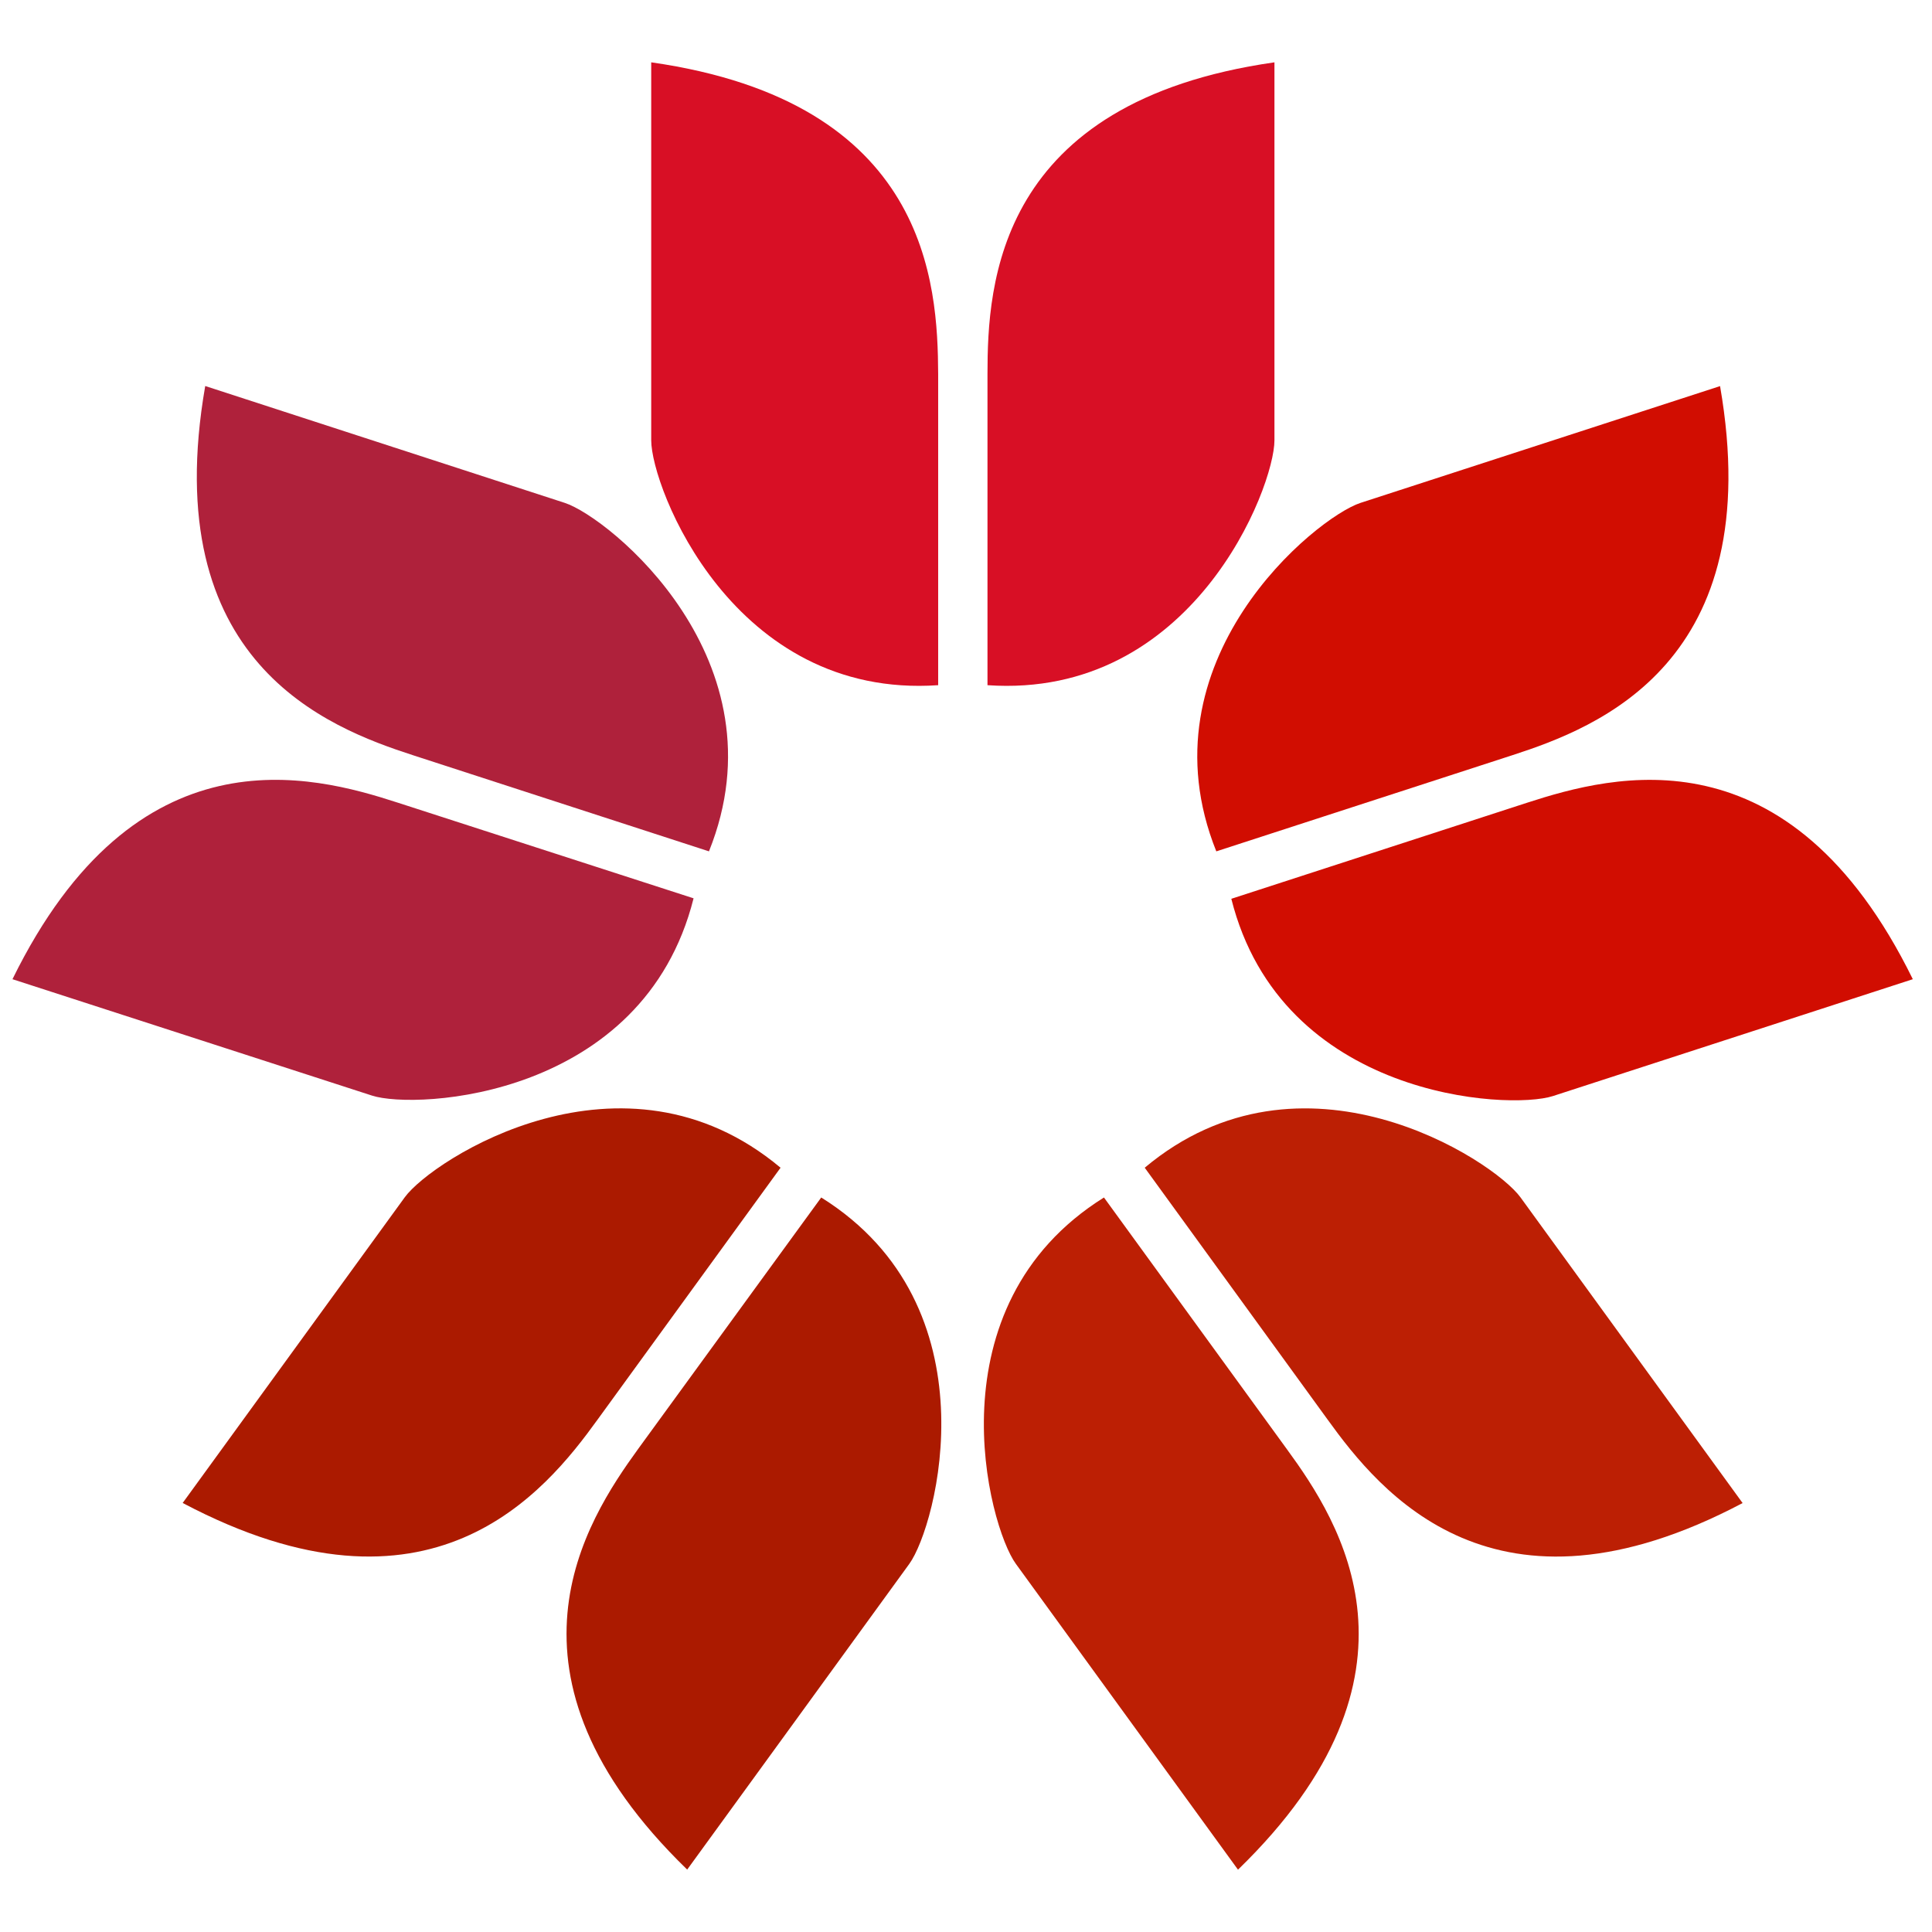
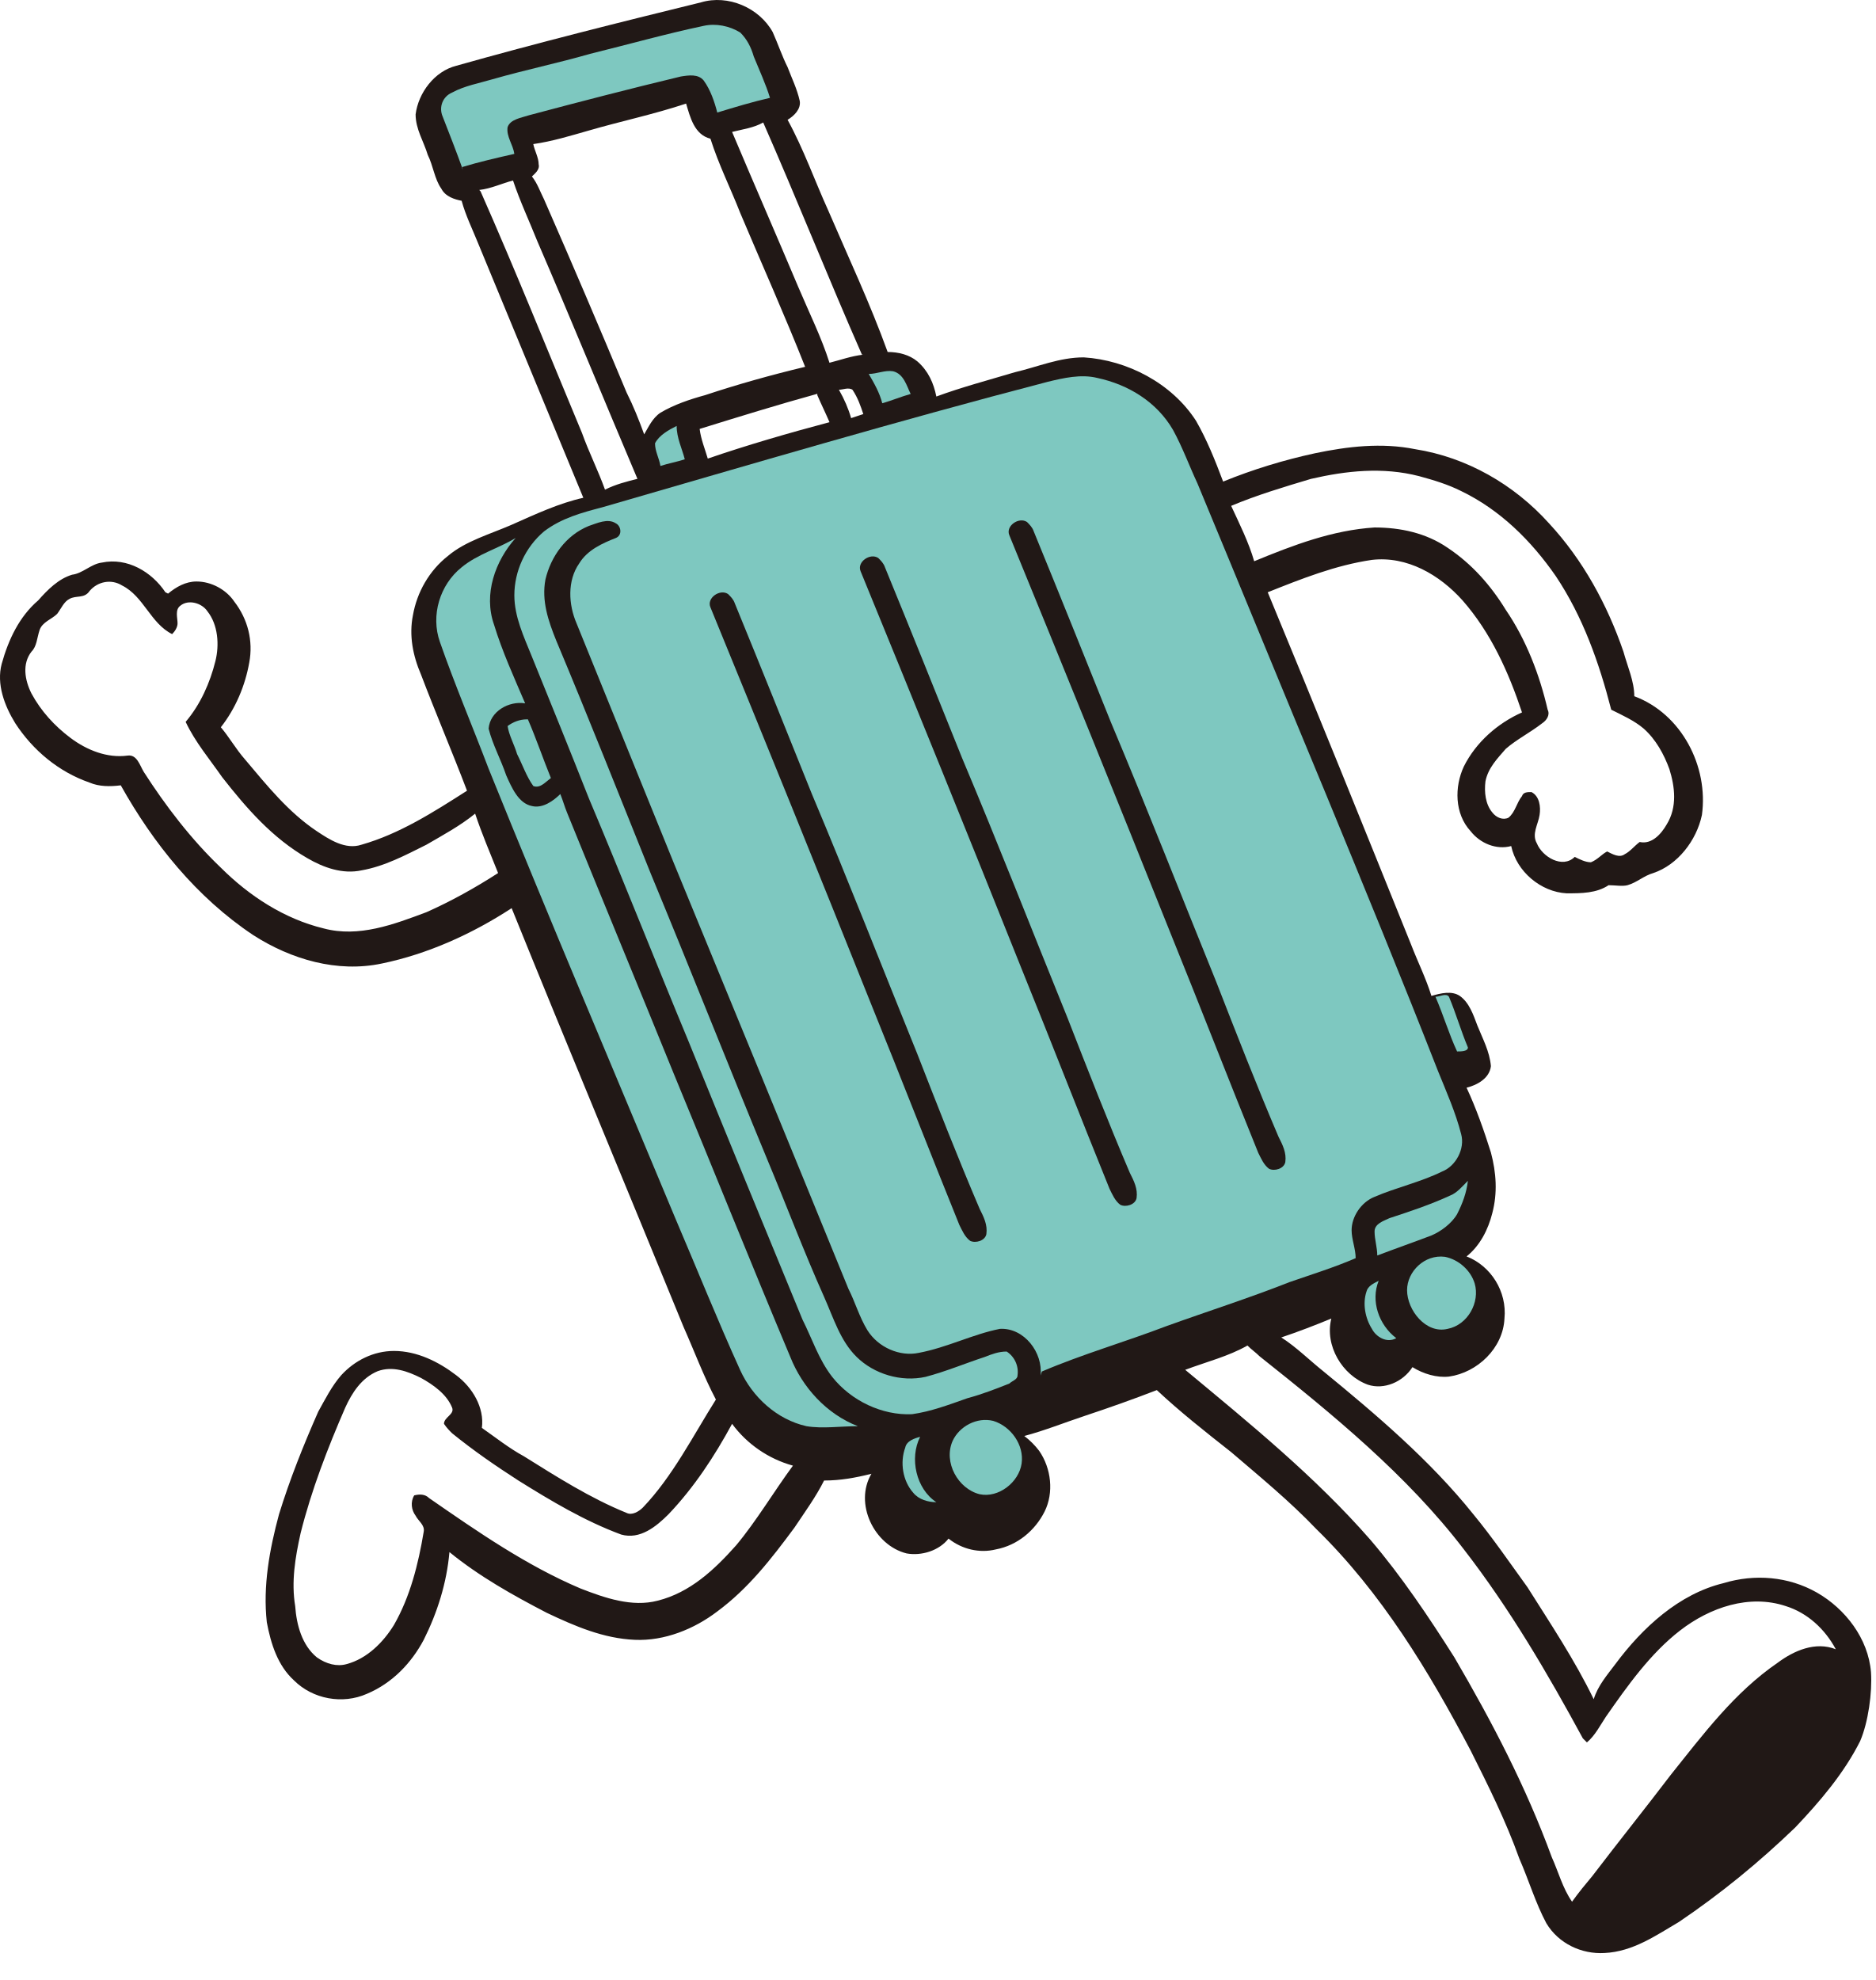
- <svg xmlns="http://www.w3.org/2000/svg" width="150" height="150" viewBox="0 0 150 150" fill="none">
-   <path d="M50.56 4.839V34.185C50.56 37.832 56.904 54.292 72.839 53.198V29.044C72.803 22.043 72.081 7.916 50.56 4.839Z" fill="#D80F25" />
-   <path d="M98.948 4.839V34.185C98.948 37.832 92.61 54.292 76.668 53.198V29.044C76.668 22.043 77.397 7.916 98.948 4.839Z" fill="#D80F25" />
-   <path d="M0.968 76.025L28.878 85.06C32.32 86.183 49.954 85.25 53.849 69.745L30.869 62.314C24.218 60.155 10.558 56.48 0.968 76.025Z" fill="#AF213B" />
-   <path d="M15.933 29.97L43.843 39.042C47.285 40.158 61.003 51.28 55.044 66.099L32.072 58.638C25.413 56.48 12.199 51.426 15.933 29.97Z" fill="#AF213B" />
-   <path d="M53.353 145.154C53.353 145.154 68.478 124.347 70.6 121.416C72.722 118.484 77.295 101.426 63.76 92.973L49.56 112.475C45.454 118.141 37.724 129.992 53.353 145.154Z" fill="#AB1A00" />
-   <path d="M14.183 116.69L31.43 92.951C33.56 90.034 48.372 80.415 60.602 90.662L46.403 110.206C42.319 115.866 33.429 126.871 14.183 116.69Z" fill="#AB1A00" />
-   <path d="M135.296 116.697L118.048 92.959C115.919 90.041 101.099 80.415 88.876 90.661L103.068 110.206C107.152 115.866 116.043 126.871 135.296 116.697Z" fill="#BC1F04" />
-   <path d="M96.118 145.161L78.871 121.416C76.741 118.498 72.183 101.426 85.711 92.973L99.911 112.511C104.024 118.141 111.747 129.999 96.118 145.161Z" fill="#BC1F04" />
-   <path d="M133.545 29.977L105.635 39.042C102.193 40.158 88.483 51.287 94.434 66.099L117.406 58.638C124.065 56.48 137.272 51.426 133.545 29.977Z" fill="#D10D01" />
-   <path d="M148.51 76.025L120.571 85.097C117.129 86.213 99.487 85.279 95.6 69.782L118.573 62.321C125.261 60.155 138.92 56.48 148.51 76.025Z" fill="#D10D01" />
+ <svg xmlns="http://www.w3.org/2000/svg" width="54" height="57" viewBox="0 0 54 57" fill="none">
+   <path d="M20.183 0.068C20.962 -0.165 21.858 0.223 22.247 0.923C22.403 1.272 22.52 1.623 22.676 1.933C22.793 2.244 22.948 2.555 23.026 2.905C23.064 3.137 22.87 3.332 22.676 3.449C23.143 4.303 23.455 5.198 23.844 6.053C24.428 7.412 25.051 8.734 25.557 10.133C25.869 10.133 26.181 10.211 26.414 10.405C26.725 10.677 26.881 11.027 26.959 11.415C27.699 11.143 28.439 10.949 29.218 10.716C29.88 10.561 30.503 10.288 31.204 10.288C32.45 10.366 33.735 11.027 34.436 12.115C34.748 12.659 34.982 13.242 35.216 13.864C36.072 13.514 36.968 13.242 37.863 13.048C38.798 12.853 39.772 12.736 40.745 12.931C42.225 13.164 43.588 13.942 44.601 15.068C45.574 16.118 46.275 17.401 46.742 18.761C46.859 19.188 47.054 19.616 47.054 20.043C48.416 20.549 49.195 22.064 49.001 23.462C48.845 24.2 48.3 24.9 47.599 25.134C47.327 25.211 47.132 25.405 46.859 25.483C46.704 25.522 46.508 25.483 46.314 25.483C45.963 25.716 45.535 25.717 45.106 25.717C44.367 25.678 43.666 25.094 43.51 24.356C43.082 24.473 42.615 24.278 42.342 23.929C41.875 23.424 41.875 22.647 42.147 22.064C42.498 21.364 43.121 20.82 43.821 20.509C43.432 19.343 42.926 18.216 42.108 17.283C41.446 16.545 40.511 16.001 39.499 16.118C38.447 16.273 37.474 16.662 36.5 17.05C37.902 20.431 39.265 23.813 40.628 27.193C40.823 27.698 41.057 28.165 41.213 28.67C41.485 28.592 41.797 28.515 42.03 28.67C42.303 28.864 42.42 29.214 42.537 29.525C42.693 29.913 42.887 30.264 42.926 30.691C42.887 31.04 42.536 31.235 42.225 31.313C42.498 31.895 42.731 32.557 42.926 33.178C43.081 33.761 43.12 34.344 42.965 34.927C42.848 35.393 42.614 35.859 42.225 36.17C42.926 36.442 43.393 37.181 43.316 37.958C43.276 38.812 42.536 39.513 41.719 39.629C41.368 39.668 40.979 39.551 40.667 39.357C40.395 39.784 39.849 40.017 39.382 39.862C38.642 39.59 38.136 38.735 38.331 37.958C37.863 38.152 37.357 38.346 36.89 38.502C37.318 38.774 37.708 39.163 38.097 39.473C39.615 40.717 41.174 42.038 42.42 43.593C42.965 44.253 43.471 44.992 43.977 45.691C44.639 46.74 45.341 47.791 45.886 48.917C46.003 48.529 46.275 48.218 46.508 47.907C47.287 46.858 48.339 45.886 49.624 45.575C50.52 45.303 51.494 45.381 52.312 45.847C53.129 46.314 53.791 47.169 53.869 48.14C53.908 48.723 53.791 49.578 53.557 50.122C53.09 51.054 52.389 51.871 51.688 52.609C50.637 53.62 49.546 54.513 48.339 55.329C47.677 55.718 47.015 56.184 46.197 56.223C45.536 56.262 44.873 55.951 44.523 55.368C44.211 54.786 44.016 54.124 43.743 53.503C43.354 52.415 42.848 51.404 42.342 50.394C41.135 48.101 39.771 45.847 37.902 44.021C37.123 43.205 36.266 42.505 35.449 41.805C34.709 41.222 33.969 40.639 33.307 40.018C32.606 40.289 31.944 40.523 31.243 40.756C30.659 40.95 30.075 41.184 29.491 41.339C29.646 41.455 29.802 41.611 29.919 41.766C30.269 42.271 30.347 42.972 30.075 43.516C29.802 44.059 29.296 44.487 28.673 44.604C28.206 44.72 27.699 44.603 27.31 44.293C27.037 44.642 26.531 44.797 26.103 44.72C25.168 44.487 24.584 43.282 25.09 42.427C24.623 42.544 24.194 42.621 23.727 42.621C23.493 43.088 23.182 43.516 22.87 43.982C22.209 44.875 21.546 45.73 20.651 46.391C19.989 46.896 19.131 47.246 18.275 47.207C17.379 47.168 16.561 46.818 15.743 46.43C14.77 45.925 13.796 45.38 12.94 44.681C12.862 45.575 12.589 46.43 12.2 47.207C11.849 47.867 11.304 48.45 10.565 48.761C9.864 49.072 9.007 48.917 8.462 48.373C7.995 47.946 7.799 47.323 7.682 46.702C7.566 45.653 7.761 44.603 8.033 43.593C8.345 42.583 8.734 41.611 9.162 40.64C9.357 40.29 9.552 39.901 9.824 39.59C10.214 39.163 10.759 38.891 11.343 38.891C12.005 38.891 12.629 39.202 13.135 39.59C13.602 39.94 13.952 40.523 13.874 41.106C14.264 41.378 14.653 41.689 15.082 41.922C16.016 42.505 16.99 43.127 18.042 43.554C18.197 43.631 18.392 43.515 18.509 43.399C19.365 42.505 19.95 41.339 20.612 40.29C20.262 39.629 19.988 38.89 19.677 38.191C18.041 34.188 16.366 30.185 14.731 26.144C13.602 26.882 12.316 27.465 10.992 27.738C9.708 28.009 8.383 27.62 7.293 26.921C5.658 25.833 4.412 24.278 3.477 22.608C3.166 22.647 2.853 22.646 2.581 22.53C1.685 22.219 0.945 21.597 0.439 20.82C0.128 20.315 -0.106 19.693 0.049 19.11C0.244 18.41 0.556 17.75 1.101 17.283C1.374 16.973 1.686 16.662 2.075 16.545C2.386 16.506 2.62 16.235 2.931 16.196C3.671 16.041 4.373 16.467 4.762 17.05L4.839 17.089C5.073 16.895 5.346 16.74 5.658 16.74C6.086 16.74 6.514 16.973 6.748 17.322C7.137 17.827 7.293 18.449 7.177 19.071C7.06 19.731 6.787 20.392 6.358 20.936C6.592 21.208 6.787 21.559 7.06 21.869C7.683 22.608 8.306 23.385 9.123 23.929C9.474 24.162 9.942 24.473 10.409 24.317C11.499 24.007 12.473 23.385 13.446 22.763C13.018 21.636 12.55 20.548 12.122 19.421C11.888 18.877 11.772 18.294 11.889 17.711C12.005 17.051 12.356 16.428 12.901 16.001C13.407 15.574 14.108 15.379 14.731 15.107C15.432 14.796 16.095 14.486 16.795 14.33C15.783 11.882 14.77 9.433 13.758 6.985C13.602 6.597 13.408 6.208 13.291 5.78C13.096 5.742 12.823 5.663 12.706 5.43C12.512 5.159 12.472 4.77 12.316 4.459C12.2 4.071 11.967 3.721 11.966 3.294C12.044 2.672 12.512 2.05 13.135 1.894C15.471 1.234 17.808 0.651 20.183 0.068ZM35.916 38.735C35.37 39.046 34.747 39.201 34.124 39.434C35.994 40.989 37.863 42.505 39.459 44.331C40.355 45.38 41.134 46.546 41.874 47.712C42.964 49.577 43.938 51.443 44.678 53.464C44.872 53.891 44.99 54.358 45.262 54.746C45.457 54.474 45.651 54.24 45.846 54.007C46.586 53.036 47.365 52.065 48.105 51.093C49.039 49.927 49.935 48.722 51.182 47.867C51.649 47.518 52.272 47.246 52.856 47.479C52.544 46.896 52.038 46.43 51.415 46.236C50.363 45.886 49.234 46.274 48.377 46.935C47.521 47.595 46.859 48.528 46.236 49.422C46.08 49.655 45.924 49.966 45.69 50.16C45.653 50.123 45.578 50.049 45.573 50.044C44.561 48.179 43.471 46.313 42.147 44.603C40.511 42.466 38.369 40.716 36.266 39.045C36.15 38.929 36.032 38.852 35.916 38.735ZM12.121 39.668C11.732 39.473 11.303 39.318 10.875 39.473C10.408 39.668 10.135 40.095 9.94 40.523C9.434 41.688 8.967 42.893 8.655 44.137C8.499 44.836 8.383 45.536 8.499 46.236C8.538 46.779 8.695 47.362 9.123 47.712C9.395 47.906 9.707 47.984 9.979 47.906C10.563 47.751 11.031 47.285 11.342 46.78C11.81 45.964 12.043 45.031 12.199 44.098C12.238 43.904 12.043 43.787 11.965 43.632C11.848 43.476 11.809 43.243 11.926 43.049C12.082 43.01 12.238 43.01 12.355 43.127C13.757 44.098 15.159 45.07 16.716 45.73C17.417 46.002 18.197 46.274 18.936 46.08C19.871 45.846 20.572 45.186 21.195 44.486C21.779 43.787 22.285 42.932 22.83 42.193C22.129 41.999 21.506 41.572 21.078 40.989C20.572 41.922 19.987 42.816 19.247 43.593C18.897 43.942 18.43 44.331 17.884 44.176C16.833 43.787 15.86 43.204 14.925 42.621C14.263 42.194 13.64 41.766 13.017 41.261C12.939 41.184 12.861 41.105 12.783 40.989C12.784 40.795 13.094 40.717 13.017 40.523C12.861 40.134 12.471 39.862 12.121 39.668ZM3.515 16.855C3.204 16.661 2.814 16.739 2.581 17.011C2.425 17.244 2.191 17.128 1.996 17.244C1.841 17.322 1.763 17.516 1.646 17.672C1.491 17.827 1.218 17.905 1.14 18.138C1.062 18.371 1.062 18.604 0.906 18.76C0.634 19.109 0.711 19.576 0.906 19.964C1.179 20.469 1.568 20.897 2.035 21.247C2.503 21.596 3.087 21.83 3.671 21.752C3.943 21.713 4.021 22.025 4.138 22.219C4.761 23.19 5.502 24.162 6.358 24.978C7.176 25.794 8.188 26.454 9.318 26.727C10.33 26.998 11.343 26.61 12.278 26.26C12.979 25.949 13.68 25.56 14.341 25.133C14.108 24.55 13.874 24.006 13.68 23.423C13.251 23.773 12.745 24.045 12.278 24.317C11.655 24.628 11.07 24.939 10.408 25.056C9.863 25.172 9.318 24.978 8.851 24.706C7.838 24.123 7.098 23.268 6.397 22.374C6.047 21.869 5.618 21.363 5.345 20.781C5.774 20.276 6.047 19.654 6.202 19.032C6.319 18.566 6.28 17.983 5.969 17.594C5.813 17.361 5.424 17.244 5.19 17.439C5.034 17.555 5.112 17.788 5.112 17.944C5.112 18.06 5.034 18.177 4.956 18.255C4.333 17.944 4.138 17.166 3.515 16.855ZM40.861 13.708C39.809 13.436 38.757 13.553 37.745 13.786C36.966 14.019 36.187 14.252 35.447 14.563C35.681 15.068 35.954 15.613 36.11 16.157C37.239 15.691 38.368 15.262 39.575 15.185C40.315 15.185 41.055 15.341 41.678 15.768C42.379 16.234 42.925 16.856 43.353 17.555C43.937 18.41 44.327 19.421 44.56 20.431C44.637 20.587 44.521 20.743 44.404 20.82C44.054 21.092 43.664 21.287 43.353 21.558C43.119 21.83 42.846 22.102 42.769 22.491C42.73 22.802 42.769 23.152 42.963 23.385C43.08 23.54 43.275 23.618 43.431 23.54C43.625 23.385 43.664 23.113 43.82 22.919C43.859 22.802 43.976 22.802 44.093 22.802C44.326 22.919 44.365 23.229 44.327 23.462C44.287 23.734 44.093 24.007 44.249 24.279C44.405 24.667 44.989 25.017 45.339 24.668C45.495 24.745 45.651 24.823 45.806 24.823C46.001 24.745 46.118 24.589 46.273 24.512C46.429 24.589 46.624 24.706 46.78 24.59C46.935 24.512 47.053 24.356 47.209 24.239C47.559 24.317 47.831 24.006 47.987 23.734C48.298 23.23 48.221 22.646 48.065 22.142C47.909 21.714 47.675 21.286 47.325 20.975C47.052 20.742 46.702 20.587 46.39 20.431C46.04 19.071 45.572 17.75 44.793 16.584C44.093 15.574 43.197 14.68 42.068 14.136C41.679 13.942 41.289 13.825 40.861 13.708ZM14.771 5.197C14.459 5.274 14.148 5.43 13.797 5.469L13.836 5.508C14.849 7.8 15.783 10.132 16.756 12.464C16.951 13.008 17.224 13.552 17.419 14.096C17.73 13.941 18.042 13.863 18.353 13.785C17.38 11.492 16.445 9.199 15.471 6.945C15.238 6.362 14.965 5.779 14.771 5.197ZM23.532 11.337C22.403 11.648 21.274 11.998 20.144 12.348C20.183 12.658 20.3 12.931 20.378 13.202C21.507 12.814 22.715 12.464 23.883 12.154C23.766 11.882 23.649 11.648 23.532 11.376V11.337ZM19.754 2.982C18.82 3.293 17.884 3.487 16.95 3.759C16.405 3.914 15.899 4.07 15.354 4.148C15.393 4.342 15.509 4.537 15.509 4.731C15.548 4.886 15.393 5.003 15.315 5.08C15.47 5.275 15.548 5.508 15.665 5.742C16.483 7.607 17.262 9.433 18.04 11.298C18.235 11.687 18.391 12.076 18.547 12.504C18.664 12.309 18.781 12.037 19.014 11.882C19.404 11.649 19.871 11.493 20.299 11.376C21.233 11.066 22.207 10.793 23.181 10.56C22.597 9.083 21.935 7.606 21.312 6.13C21.039 5.43 20.688 4.731 20.455 3.993C19.988 3.876 19.871 3.37 19.754 2.982ZM24.544 11.22C24.427 11.143 24.271 11.22 24.154 11.22C24.31 11.492 24.427 11.765 24.505 12.037C24.622 11.998 24.856 11.92 24.856 11.92C24.778 11.687 24.7 11.454 24.544 11.22ZM21.974 3.526C21.701 3.681 21.39 3.72 21.078 3.798C21.701 5.275 22.363 6.79 22.986 8.267C23.298 9.005 23.648 9.705 23.882 10.443C24.193 10.366 24.505 10.249 24.856 10.21H24.817C23.843 7.995 22.947 5.741 21.974 3.526Z" fill="#211816" />
+   <path d="M39.5 38.255C39.305 37.947 39.227 37.525 39.344 37.179C39.383 37.026 39.539 36.949 39.694 36.872C39.461 37.448 39.694 38.139 40.201 38.523C39.928 38.677 39.617 38.485 39.5 38.255Z" fill="#7EC8C0" />
+   <path d="M42.459 36.949C42.615 37.487 42.264 38.14 41.68 38.255C41.057 38.408 40.512 37.717 40.512 37.141C40.512 36.604 41.018 36.105 41.602 36.181C41.992 36.258 42.342 36.565 42.459 36.949Z" fill="#7EC8C0" />
+   <path d="M42.263 33.993C42.224 34.339 42.108 34.646 41.952 34.953C41.796 35.222 41.484 35.452 41.212 35.567C40.706 35.759 40.16 35.951 39.654 36.143C39.654 35.913 39.576 35.682 39.576 35.452C39.576 35.222 39.849 35.145 40.005 35.068C40.589 34.876 41.173 34.684 41.757 34.415C41.952 34.339 42.108 34.147 42.263 33.993Z" fill="#7EC8C0" />
+   <path d="M41.718 28.695C41.913 29.156 42.069 29.693 42.264 30.154C42.264 30.269 42.069 30.269 41.952 30.269C41.718 29.77 41.563 29.232 41.329 28.695C41.446 28.695 41.641 28.58 41.718 28.695Z" fill="#7EC8C0" />
+   <path d="M25.713 10.688C26.025 10.765 26.103 11.11 26.22 11.341C25.947 11.417 25.674 11.532 25.402 11.609C25.324 11.302 25.168 11.033 25.012 10.765C25.246 10.765 25.48 10.649 25.713 10.688Z" fill="#7EC8C0" />
+   <path d="M19.716 13.222C19.482 13.299 19.249 13.338 19.015 13.414C18.976 13.184 18.859 12.992 18.859 12.762C18.976 12.531 19.249 12.378 19.482 12.262C19.482 12.608 19.638 12.915 19.716 13.222Z" fill="#7EC8C0" />
+   <path d="M13.329 4.891C13.135 4.353 12.94 3.854 12.745 3.355C12.628 3.086 12.745 2.779 13.018 2.664C13.368 2.472 13.797 2.395 14.186 2.28C15.121 2.011 16.055 1.819 16.99 1.55C18.08 1.282 19.171 0.974 20.261 0.744C20.612 0.667 21.001 0.744 21.313 0.936C21.507 1.128 21.624 1.358 21.702 1.627C21.858 2.011 22.053 2.433 22.169 2.817C21.663 2.932 21.157 3.086 20.651 3.24C20.573 2.932 20.456 2.587 20.261 2.318C20.105 2.126 19.833 2.165 19.599 2.203C18.158 2.549 16.678 2.932 15.238 3.316C15.004 3.393 14.692 3.432 14.614 3.662C14.575 3.931 14.77 4.161 14.809 4.43C14.303 4.545 13.797 4.66 13.29 4.814L13.329 4.891Z" fill="#7EC8C0" />
+   <path d="M23.22 41.057C22.363 40.865 21.662 40.213 21.312 39.445C20.65 37.986 20.066 36.527 19.442 35.068C17.651 30.768 15.821 26.468 14.068 22.129C13.601 20.901 13.095 19.711 12.666 18.482C12.394 17.714 12.666 16.831 13.29 16.332C13.757 15.948 14.341 15.794 14.847 15.487C14.263 16.14 13.913 17.1 14.224 17.983C14.458 18.751 14.808 19.519 15.12 20.248C14.652 20.171 14.107 20.479 14.068 20.977C14.185 21.438 14.419 21.861 14.575 22.321C14.73 22.667 14.925 23.128 15.315 23.204C15.626 23.281 15.938 23.051 16.132 22.859C16.21 23.051 16.249 23.204 16.327 23.396C17.34 25.892 18.391 28.426 19.404 30.922C20.533 33.648 21.623 36.373 22.753 39.061C23.103 39.944 23.804 40.712 24.7 41.057C24.194 41.057 23.687 41.134 23.22 41.057Z" fill="#7EC8C0" />
+   <path d="M15.199 20.709C15.433 21.246 15.627 21.822 15.861 22.398C15.705 22.513 15.549 22.705 15.355 22.628C15.16 22.36 15.043 22.014 14.887 21.707C14.809 21.438 14.654 21.169 14.615 20.901C14.771 20.785 14.965 20.709 15.16 20.709H15.199Z" fill="#7EC8C0" />
+   <path d="M26.297 42.977C25.986 42.631 25.908 42.094 26.064 41.671C26.102 41.48 26.336 41.403 26.492 41.364C26.18 41.979 26.375 42.862 26.959 43.245C26.726 43.245 26.453 43.169 26.297 42.977Z" fill="#7EC8C0" />
+   <path d="M29.414 42.133C29.336 42.67 28.752 43.131 28.207 43.016C27.584 42.862 27.155 42.094 27.428 41.48C27.623 41.058 28.129 40.789 28.596 40.904C29.103 41.058 29.492 41.595 29.414 42.133Z" fill="#7EC8C0" />
+   <path d="M29.958 39.599C30.036 38.946 29.49 38.217 28.79 38.255C28.011 38.408 27.271 38.792 26.453 38.946C25.908 39.061 25.285 38.792 24.973 38.293C24.739 37.909 24.623 37.487 24.428 37.103C22.753 32.995 21.079 28.925 19.404 24.855C18.47 22.552 17.535 20.248 16.6 17.945C16.367 17.407 16.328 16.716 16.678 16.217C16.912 15.833 17.34 15.641 17.73 15.488C17.924 15.411 17.885 15.142 17.73 15.065C17.496 14.912 17.184 15.065 16.951 15.142C16.289 15.411 15.86 16.025 15.705 16.678C15.588 17.292 15.783 17.868 16.016 18.444C16.951 20.671 17.846 22.936 18.742 25.163C19.872 27.889 20.962 30.653 22.091 33.379C22.637 34.684 23.143 36.028 23.727 37.334C24 37.948 24.194 38.6 24.662 39.061C25.168 39.56 25.947 39.791 26.648 39.637C27.232 39.483 27.777 39.253 28.361 39.061C28.556 38.984 28.75 38.908 28.984 38.908C29.218 39.061 29.335 39.33 29.296 39.599C29.296 39.714 29.14 39.752 29.062 39.829C28.673 39.983 28.283 40.136 27.855 40.251C27.31 40.443 26.803 40.635 26.258 40.712C25.401 40.751 24.506 40.328 23.96 39.637C23.571 39.138 23.376 38.524 23.104 37.986C22.013 35.337 20.923 32.688 19.833 30C18.859 27.658 17.924 25.278 16.951 22.974C16.406 21.592 15.86 20.248 15.315 18.905C15.082 18.329 14.809 17.753 14.809 17.138C14.809 16.447 15.12 15.756 15.666 15.296C16.172 14.912 16.756 14.758 17.34 14.604C21.585 13.376 25.869 12.109 30.152 10.995C30.62 10.88 31.126 10.765 31.593 10.88C32.489 11.072 33.307 11.571 33.774 12.378C34.047 12.877 34.242 13.414 34.475 13.913C35.721 16.908 36.929 19.864 38.175 22.859C39.265 25.508 40.356 28.157 41.407 30.845C41.641 31.421 41.913 32.035 42.069 32.649C42.186 33.072 41.913 33.571 41.524 33.724C40.901 34.032 40.2 34.185 39.577 34.454C39.187 34.608 38.915 35.03 38.915 35.414C38.915 35.682 39.032 35.951 39.032 36.22C38.408 36.489 37.785 36.681 37.123 36.911C35.955 37.372 34.748 37.756 33.579 38.178C32.372 38.639 31.165 38.984 29.997 39.483L29.958 39.599Z" fill="#7EC8C0" />
+   <path d="M26.413 30.346C25.401 27.85 24.427 25.354 23.376 22.859C22.636 21.016 21.896 19.173 21.156 17.369C21.117 17.253 21.039 17.177 20.961 17.1C20.728 16.946 20.338 17.215 20.455 17.484C22.013 21.285 23.57 25.124 25.089 28.925C25.946 31.037 26.764 33.148 27.62 35.26C27.698 35.414 27.776 35.606 27.932 35.721C28.088 35.797 28.36 35.721 28.399 35.529C28.438 35.26 28.321 35.03 28.205 34.799C27.581 33.34 26.997 31.843 26.413 30.346Z" fill="#211816" />
+   <path d="M30.738 29.309C29.725 26.813 28.752 24.318 27.7 21.822C26.96 19.979 26.22 18.136 25.48 16.332C25.441 16.216 25.363 16.14 25.286 16.063C25.052 15.909 24.663 16.178 24.779 16.447C26.337 20.248 27.895 24.087 29.413 27.888C30.27 30 31.088 32.111 31.945 34.223C32.023 34.377 32.1 34.569 32.256 34.684C32.412 34.761 32.685 34.684 32.724 34.492C32.763 34.223 32.646 33.993 32.529 33.762C31.906 32.303 31.322 30.806 30.738 29.309Z" fill="#211816" />
+   <path d="M35.02 28.272C34.007 25.776 33.033 23.281 31.982 20.785C31.242 18.942 30.502 17.099 29.762 15.295C29.723 15.18 29.645 15.103 29.568 15.026C29.334 14.873 28.945 15.142 29.061 15.41C30.619 19.211 32.177 23.051 33.696 26.852C34.552 28.963 35.37 31.075 36.227 33.187C36.305 33.34 36.383 33.532 36.538 33.647C36.694 33.724 36.967 33.647 37.006 33.455C37.045 33.187 36.928 32.956 36.811 32.726C36.188 31.267 35.604 29.77 35.02 28.272Z" fill="#211816" />
</svg>
